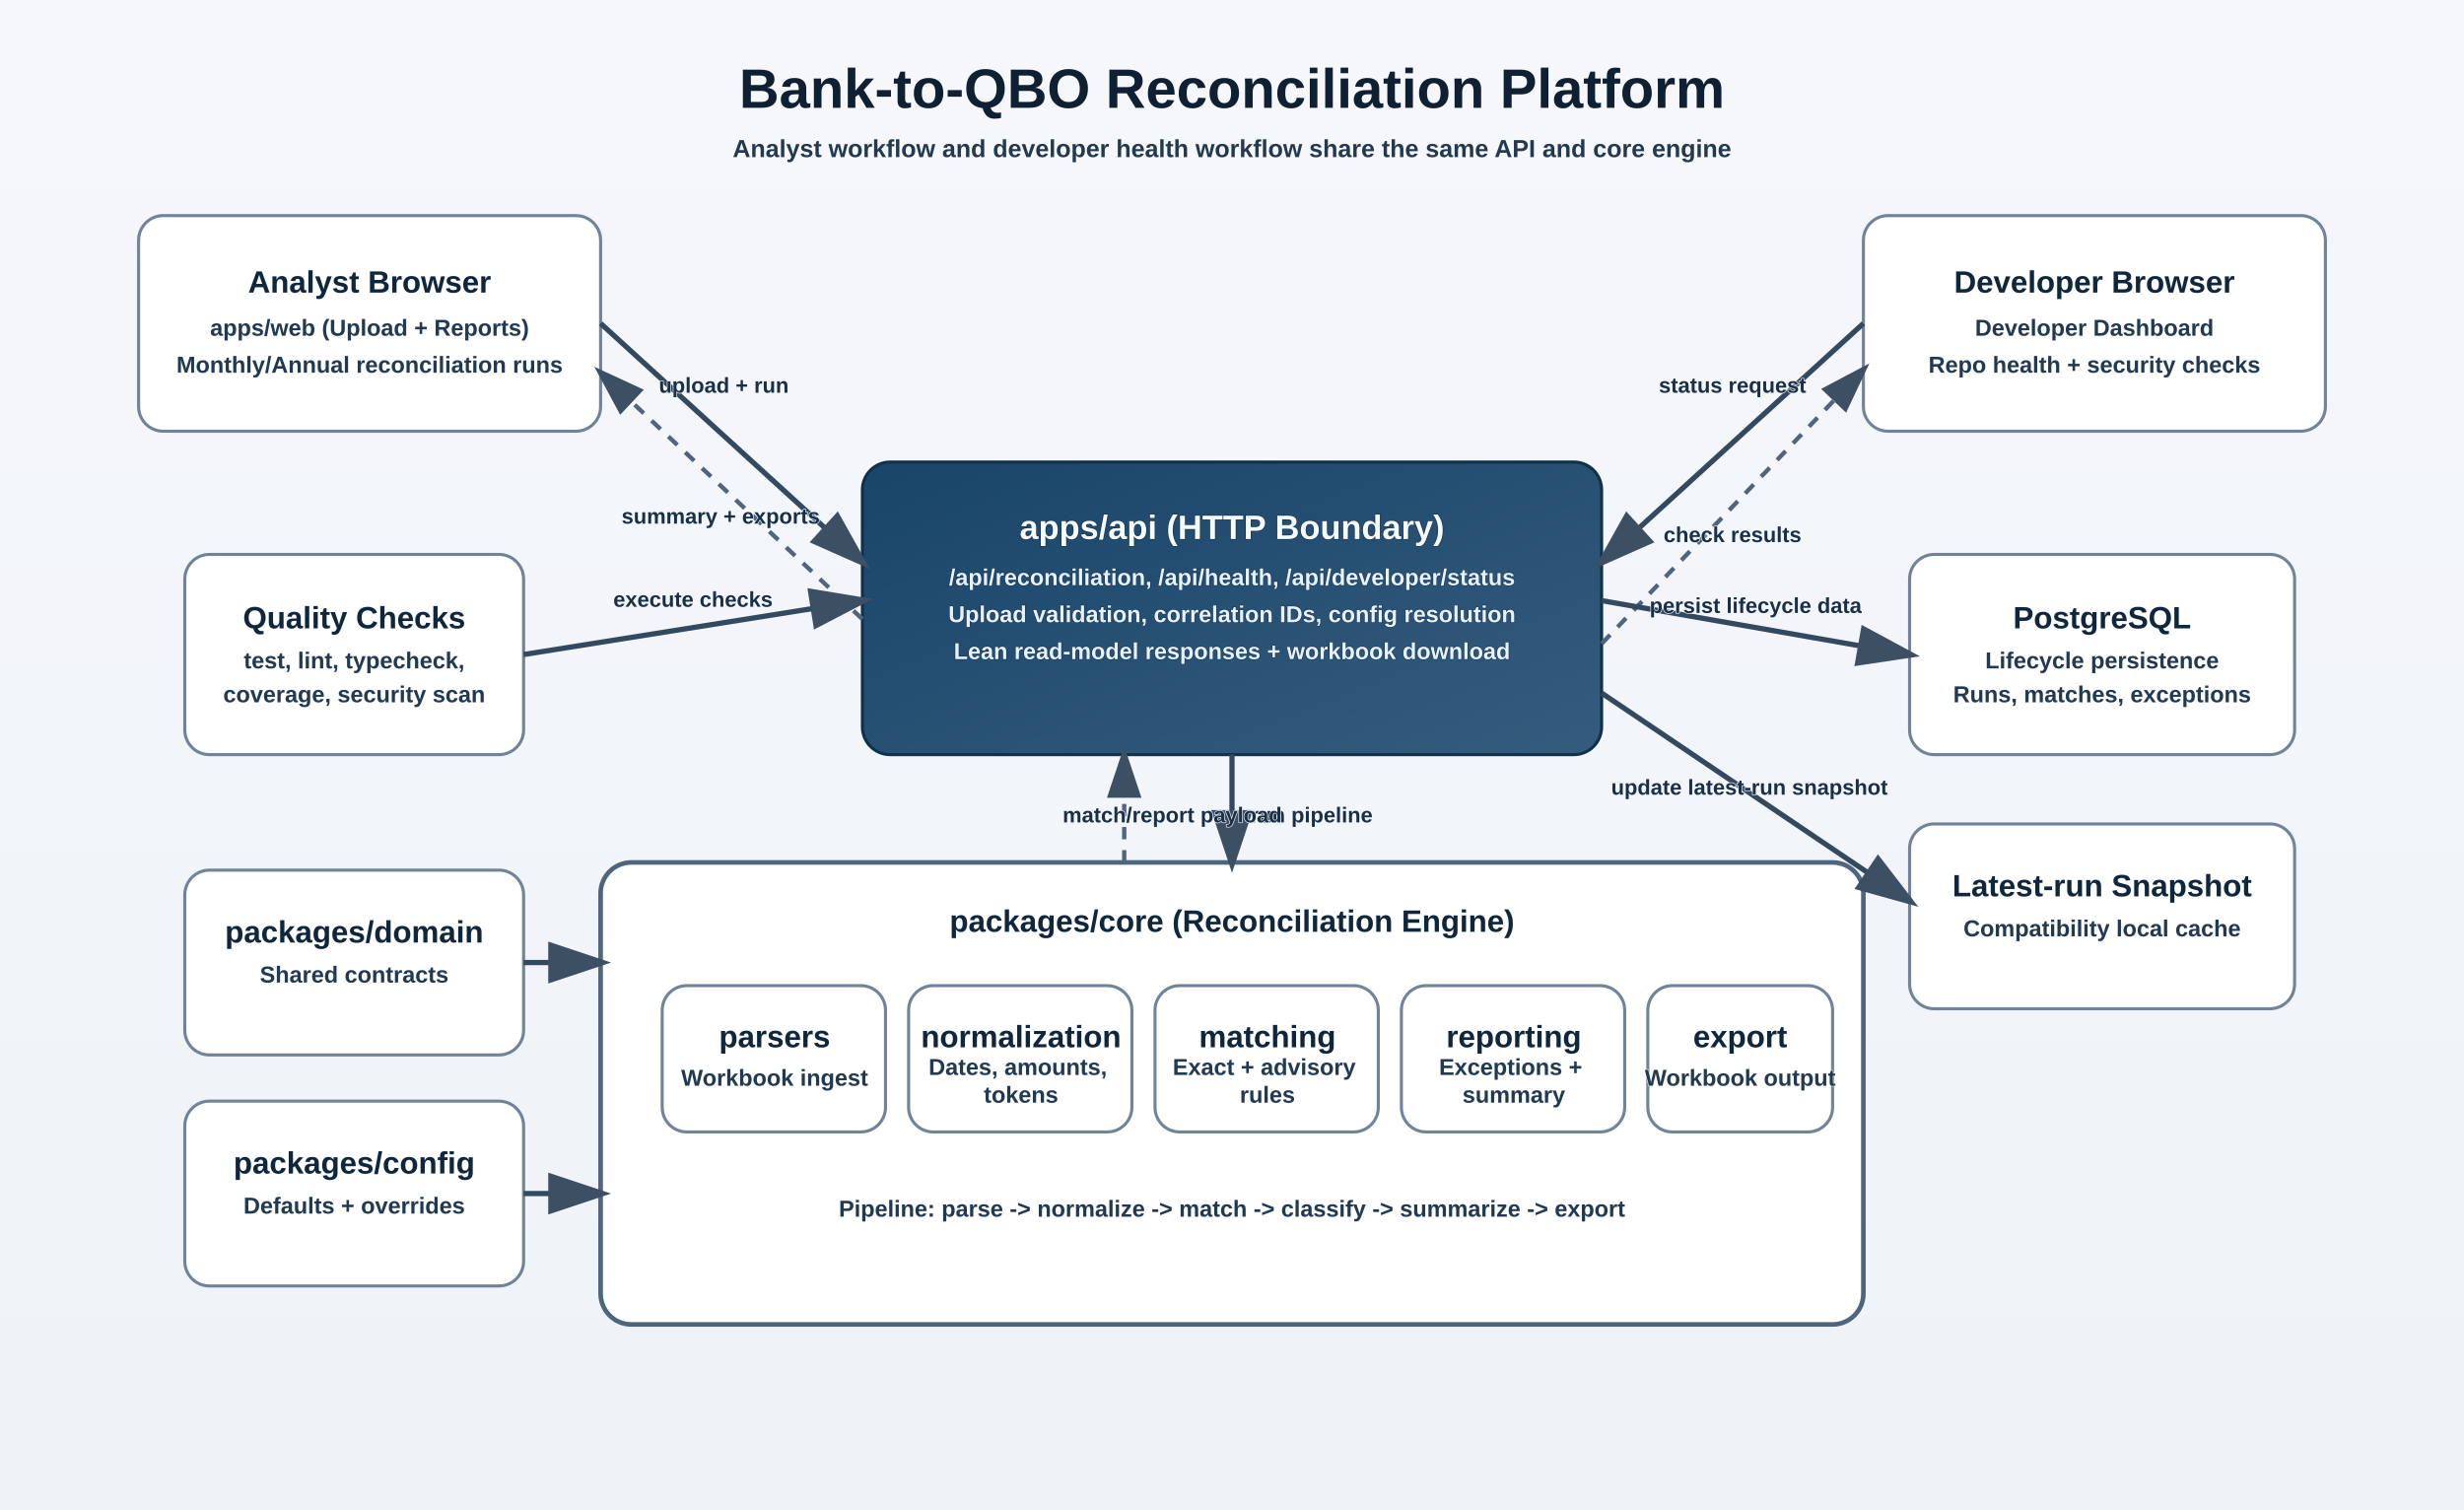
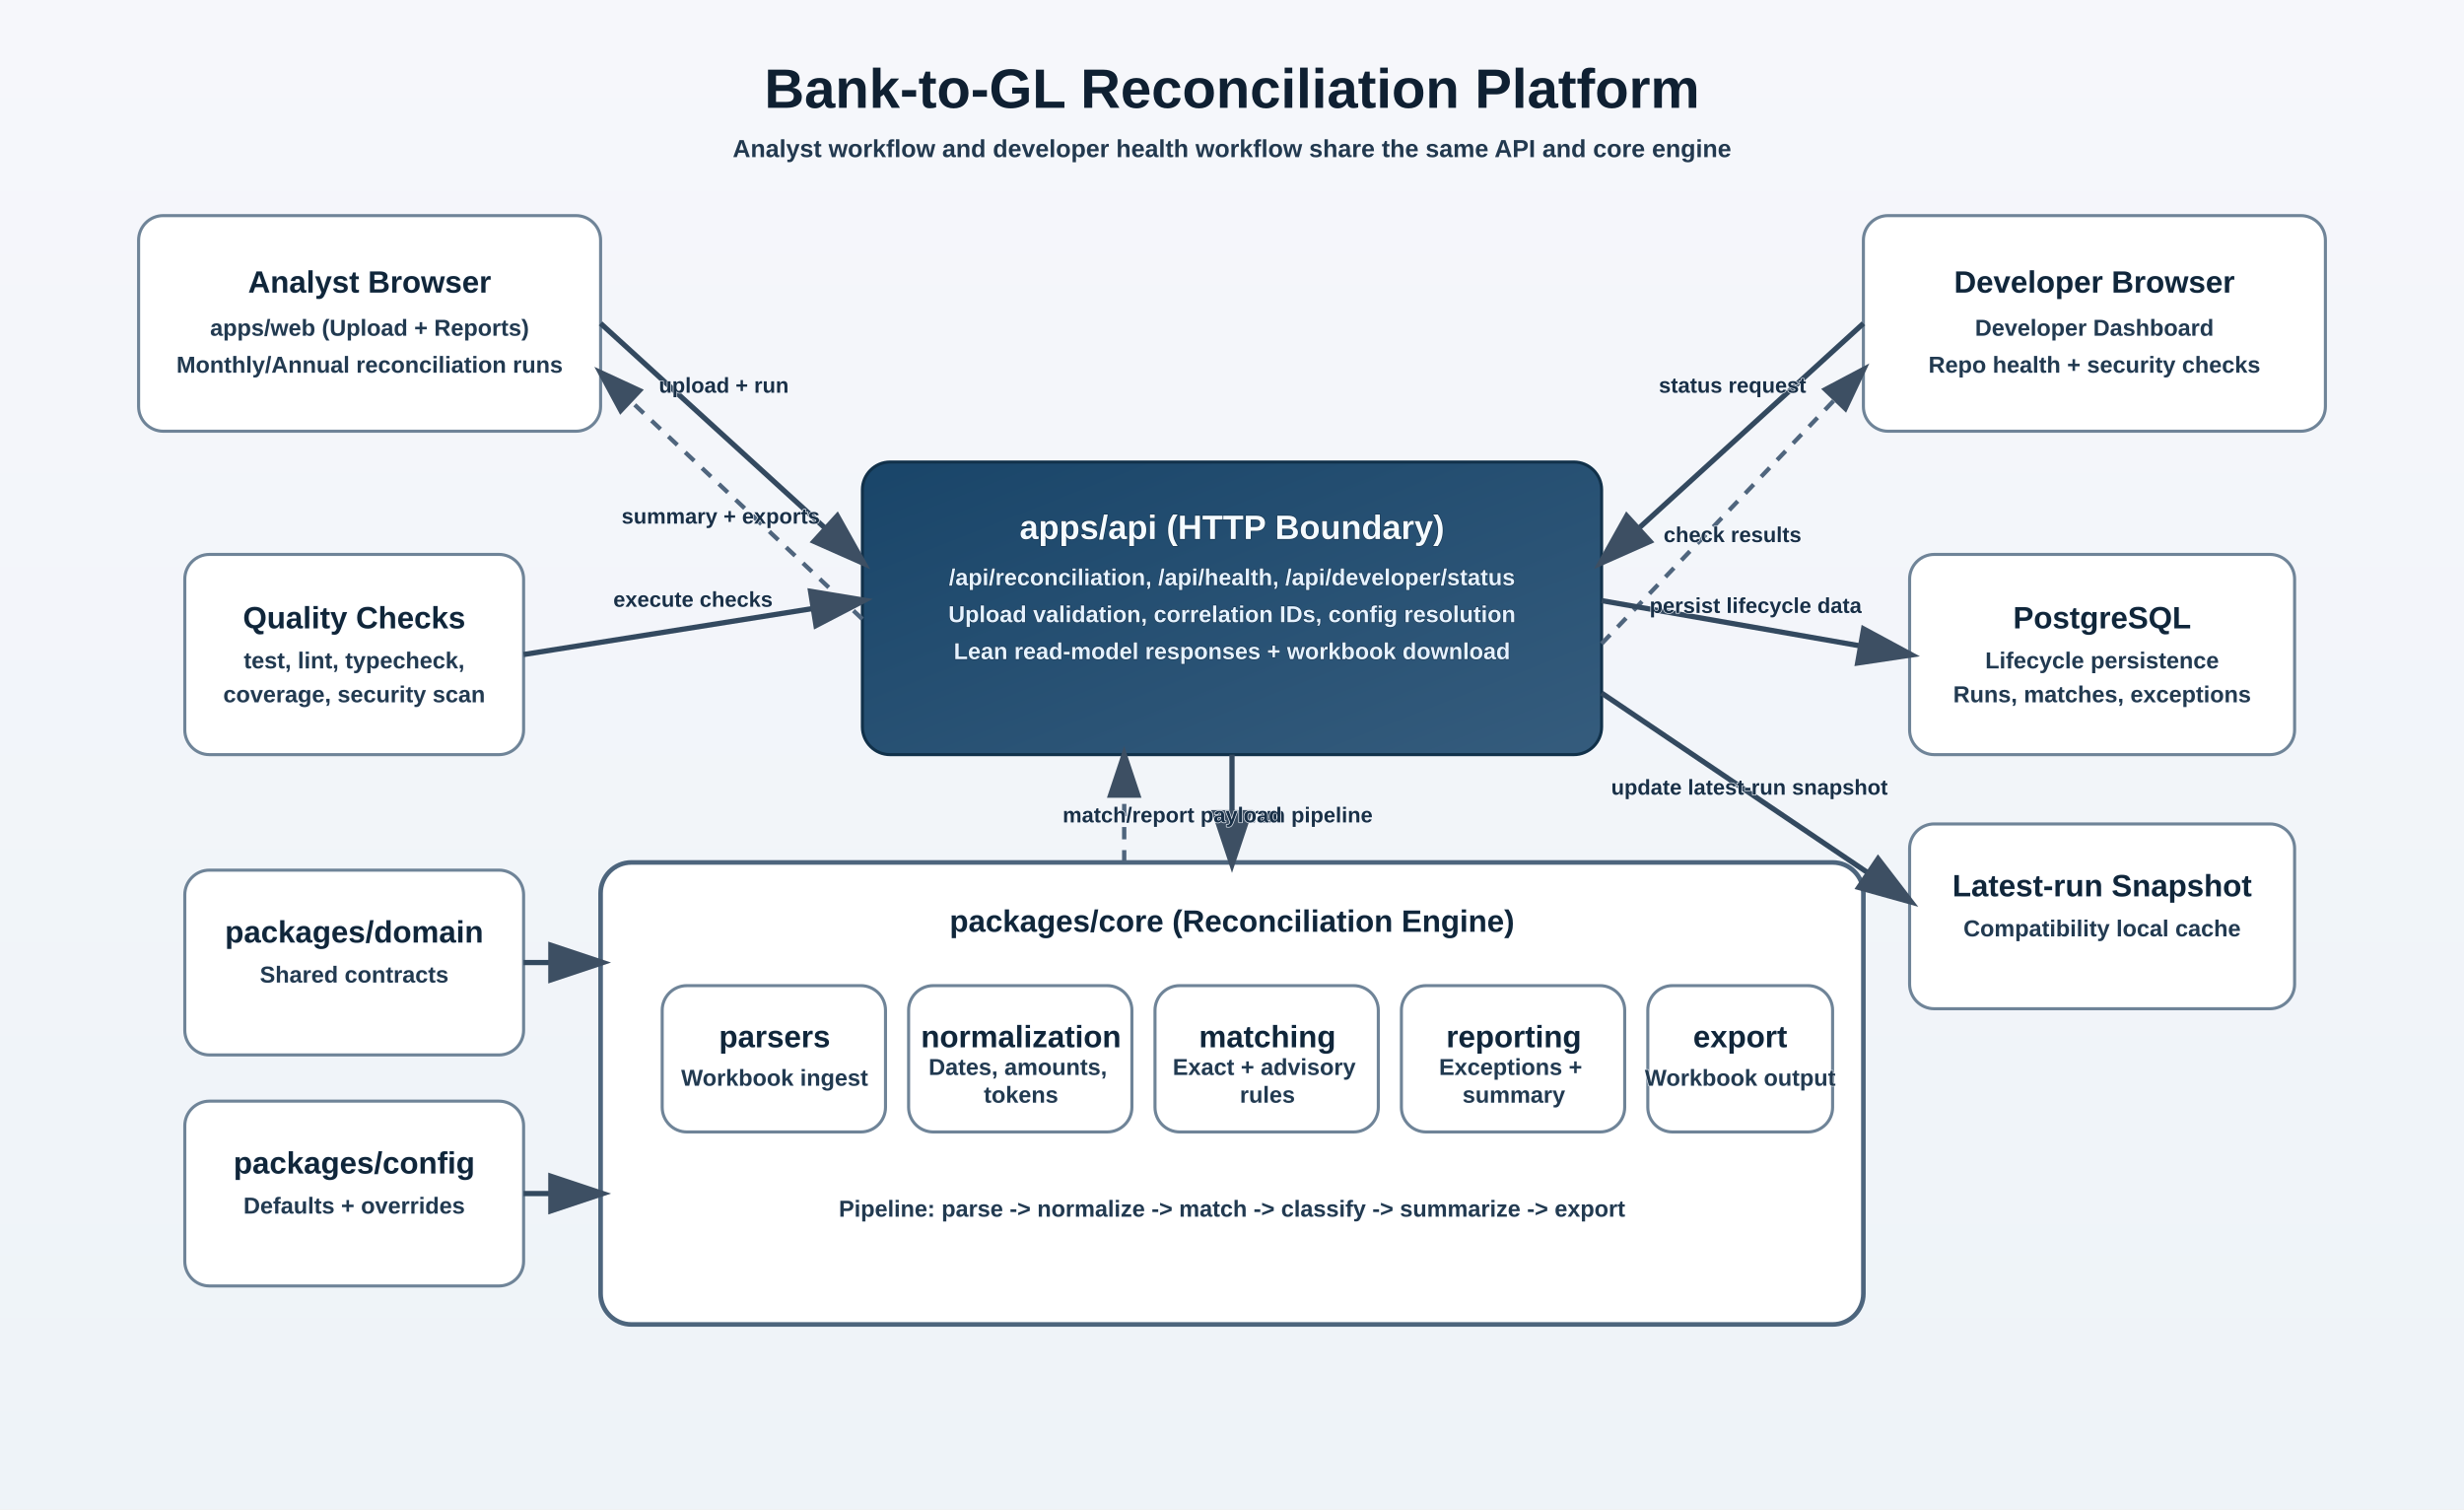
<svg xmlns="http://www.w3.org/2000/svg" viewBox="0 0 1600 980" role="img" aria-labelledby="title desc">
  <defs>
    <linearGradient id="bg" x1="0" y1="0" x2="0" y2="1">
      <stop offset="0%" stop-color="#f6f7fb" />
      <stop offset="100%" stop-color="#eef3f8" />
    </linearGradient>
    <linearGradient id="apiGrad" x1="0" y1="0" x2="1" y2="1">
      <stop offset="0%" stop-color="#194569" />
      <stop offset="100%" stop-color="#355c7d" />
    </linearGradient>
    <marker id="arrow" markerWidth="12" markerHeight="8" refX="10" refY="4" orient="auto" markerUnits="strokeWidth">
      <path d="M0,0 L12,4 L0,8 Z" fill="#3d4f63" />
    </marker>
  </defs>
  <style>
    .bg { fill: url(#bg); }
    .title { font: 700 36px "Segoe UI", "Helvetica Neue", Arial, sans-serif; fill: #0f2032; }
    .subtitle { font: 600 16px "Segoe UI", "Helvetica Neue", Arial, sans-serif; fill: #22394f; }
    .card { fill: #ffffff; stroke: #6f8498; stroke-width: 2; rx: 16; }
    .card-strong { fill: url(#apiGrad); stroke: #11314a; stroke-width: 2; rx: 18; }
    .core-shell { fill: #ffffff; stroke: #4d657d; stroke-width: 3; rx: 20; }
    .label {
      font: 700 20px "Segoe UI", "Helvetica Neue", Arial, sans-serif;
      fill: #10263a;
      paint-order: stroke;
      stroke: rgba(246, 250, 255, 0.92);
      stroke-width: 1px;
      stroke-linejoin: round;
    }
    .label-light {
      font: 700 22px "Segoe UI", "Helvetica Neue", Arial, sans-serif;
      fill: #f5fbff;
      paint-order: stroke;
      stroke: rgba(7, 23, 38, 0.45);
      stroke-width: 0.85px;
      stroke-linejoin: round;
    }
    .small {
      font: 600 15px "Segoe UI", "Helvetica Neue", Arial, sans-serif;
      fill: #223a50;
      paint-order: stroke;
      stroke: rgba(247, 250, 255, 0.88);
      stroke-width: 0.8px;
      stroke-linejoin: round;
    }
    .small-light {
      font: 600 15px "Segoe UI", "Helvetica Neue", Arial, sans-serif;
      fill: #e6f2ff;
      paint-order: stroke;
      stroke: rgba(7, 23, 38, 0.45);
      stroke-width: 0.75px;
      stroke-linejoin: round;
    }
    .flow { stroke: #33495f; stroke-width: 3.4; fill: none; marker-end: url(#arrow); }
    .flow-return { stroke: #4f657d; stroke-width: 2.8; stroke-dasharray: 8 7; fill: none; marker-end: url(#arrow); }
    .flow-label {
      font: 700 14px "Segoe UI", "Helvetica Neue", Arial, sans-serif;
      fill: #193047;
      paint-order: stroke;
      stroke: rgba(246, 250, 255, 0.92);
      stroke-width: 0.9px;
      stroke-linejoin: round;
    }
  </style>
  <rect class="bg" x="0" y="0" width="1600" height="980" />
-   <text class="title" x="800" y="70" text-anchor="middle">Bank-to-QBO Reconciliation Platform</text>
+   <text class="title" x="800" y="70" text-anchor="middle">Bank-to-GL Reconciliation Platform</text>
  <text class="subtitle" x="800" y="102" text-anchor="middle">Analyst workflow and developer health workflow share the same API and core engine</text>
  <rect class="card" x="90" y="140" width="300" height="140" />
  <text class="label" x="240" y="190" text-anchor="middle">Analyst Browser</text>
  <text class="small" x="240" y="218" text-anchor="middle">apps/web (Upload + Reports)</text>
  <text class="small" x="240" y="242" text-anchor="middle">Monthly/Annual reconciliation runs</text>
  <rect class="card" x="1210" y="140" width="300" height="140" />
  <text class="label" x="1360" y="190" text-anchor="middle">Developer Browser</text>
  <text class="small" x="1360" y="218" text-anchor="middle">Developer Dashboard</text>
  <text class="small" x="1360" y="242" text-anchor="middle">Repo health + security checks</text>
  <rect class="card-strong" x="560" y="300" width="480" height="190" />
  <text class="label-light" x="800" y="350" text-anchor="middle">apps/api (HTTP Boundary)</text>
  <text class="small-light" x="800" y="380" text-anchor="middle">/api/reconciliation, /api/health, /api/developer/status</text>
  <text class="small-light" x="800" y="404" text-anchor="middle">Upload validation, correlation IDs, config resolution</text>
  <text class="small-light" x="800" y="428" text-anchor="middle">Lean read-model responses + workbook download</text>
  <rect class="core-shell" x="390" y="560" width="820" height="300" />
  <text class="label" x="800" y="605" text-anchor="middle">packages/core (Reconciliation Engine)</text>
  <rect class="card" x="430" y="640" width="145" height="95" />
  <text class="label" x="503" y="680" text-anchor="middle" font-size="16">parsers</text>
  <text class="small" x="503" y="705" text-anchor="middle">Workbook ingest</text>
  <rect class="card" x="590" y="640" width="145" height="95" />
  <text class="label" x="663" y="680" text-anchor="middle" font-size="16">normalization</text>
  <text class="small" x="663" y="698" text-anchor="middle">
    <tspan x="663" dy="0">Dates, amounts,</tspan>
    <tspan x="663" dy="18">tokens</tspan>
  </text>
  <rect class="card" x="750" y="640" width="145" height="95" />
  <text class="label" x="823" y="680" text-anchor="middle" font-size="16">matching</text>
  <text class="small" x="823" y="698" text-anchor="middle">
    <tspan x="823" dy="0">Exact + advisory</tspan>
    <tspan x="823" dy="18">rules</tspan>
  </text>
  <rect class="card" x="910" y="640" width="145" height="95" />
  <text class="label" x="983" y="680" text-anchor="middle" font-size="16">reporting</text>
  <text class="small" x="983" y="698" text-anchor="middle">
    <tspan x="983" dy="0">Exceptions +</tspan>
    <tspan x="983" dy="18">summary</tspan>
  </text>
  <rect class="card" x="1070" y="640" width="120" height="95" />
  <text class="label" x="1130" y="680" text-anchor="middle" font-size="16">export</text>
  <text class="small" x="1130" y="705" text-anchor="middle">Workbook output</text>
  <text class="small" x="800" y="790" text-anchor="middle">Pipeline: parse -&gt; normalize -&gt; match -&gt; classify -&gt; summarize -&gt; export</text>
  <rect class="card" x="120" y="565" width="220" height="120" />
  <text class="label" x="230" y="612" text-anchor="middle">packages/domain</text>
  <text class="small" x="230" y="638" text-anchor="middle">Shared contracts</text>
  <rect class="card" x="120" y="715" width="220" height="120" />
  <text class="label" x="230" y="762" text-anchor="middle">packages/config</text>
  <text class="small" x="230" y="788" text-anchor="middle">Defaults + overrides</text>
  <rect class="card" x="1240" y="360" width="250" height="130" />
  <text class="label" x="1365" y="408" text-anchor="middle">PostgreSQL</text>
  <text class="small" x="1365" y="434" text-anchor="middle">Lifecycle persistence</text>
  <text class="small" x="1365" y="456" text-anchor="middle">Runs, matches, exceptions</text>
  <rect class="card" x="1240" y="535" width="250" height="120" />
  <text class="label" x="1365" y="582" text-anchor="middle">Latest-run Snapshot</text>
  <text class="small" x="1365" y="608" text-anchor="middle">Compatibility local cache</text>
  <rect class="card" x="120" y="360" width="220" height="130" />
  <text class="label" x="230" y="408" text-anchor="middle">Quality Checks</text>
  <text class="small" x="230" y="434" text-anchor="middle">test, lint, typecheck,</text>
  <text class="small" x="230" y="456" text-anchor="middle">coverage, security scan</text>
  <path class="flow" d="M390 210 L560 365" />
  <text class="flow-label" x="470" y="255" text-anchor="middle">upload + run</text>
  <path class="flow-return" d="M560 402 L390 242" />
  <text class="flow-label" x="468" y="340" text-anchor="middle">summary + exports</text>
  <path class="flow" d="M1210 210 L1040 365" />
  <text class="flow-label" x="1125" y="255" text-anchor="middle">status request</text>
  <path class="flow-return" d="M1040 418 L1210 240" />
  <text class="flow-label" x="1125" y="352" text-anchor="middle">check results</text>
  <path class="flow" d="M800 490 L800 560" />
  <text class="flow-label" x="812" y="534">run pipeline</text>
  <path class="flow-return" d="M730 560 L730 490" />
  <text class="flow-label" x="690" y="534">match/report payload</text>
  <path class="flow" d="M340 625 L390 625" />
  <path class="flow" d="M340 775 L390 775" />
  <path class="flow" d="M1040 390 L1240 425" />
  <text class="flow-label" x="1140" y="398" text-anchor="middle">persist lifecycle data</text>
  <path class="flow" d="M1040 450 L1240 585" />
  <text class="flow-label" x="1136" y="516" text-anchor="middle">update latest-run snapshot</text>
  <path class="flow" d="M340 425 L560 390" />
  <text class="flow-label" x="450" y="394" text-anchor="middle">execute checks</text>
</svg>
